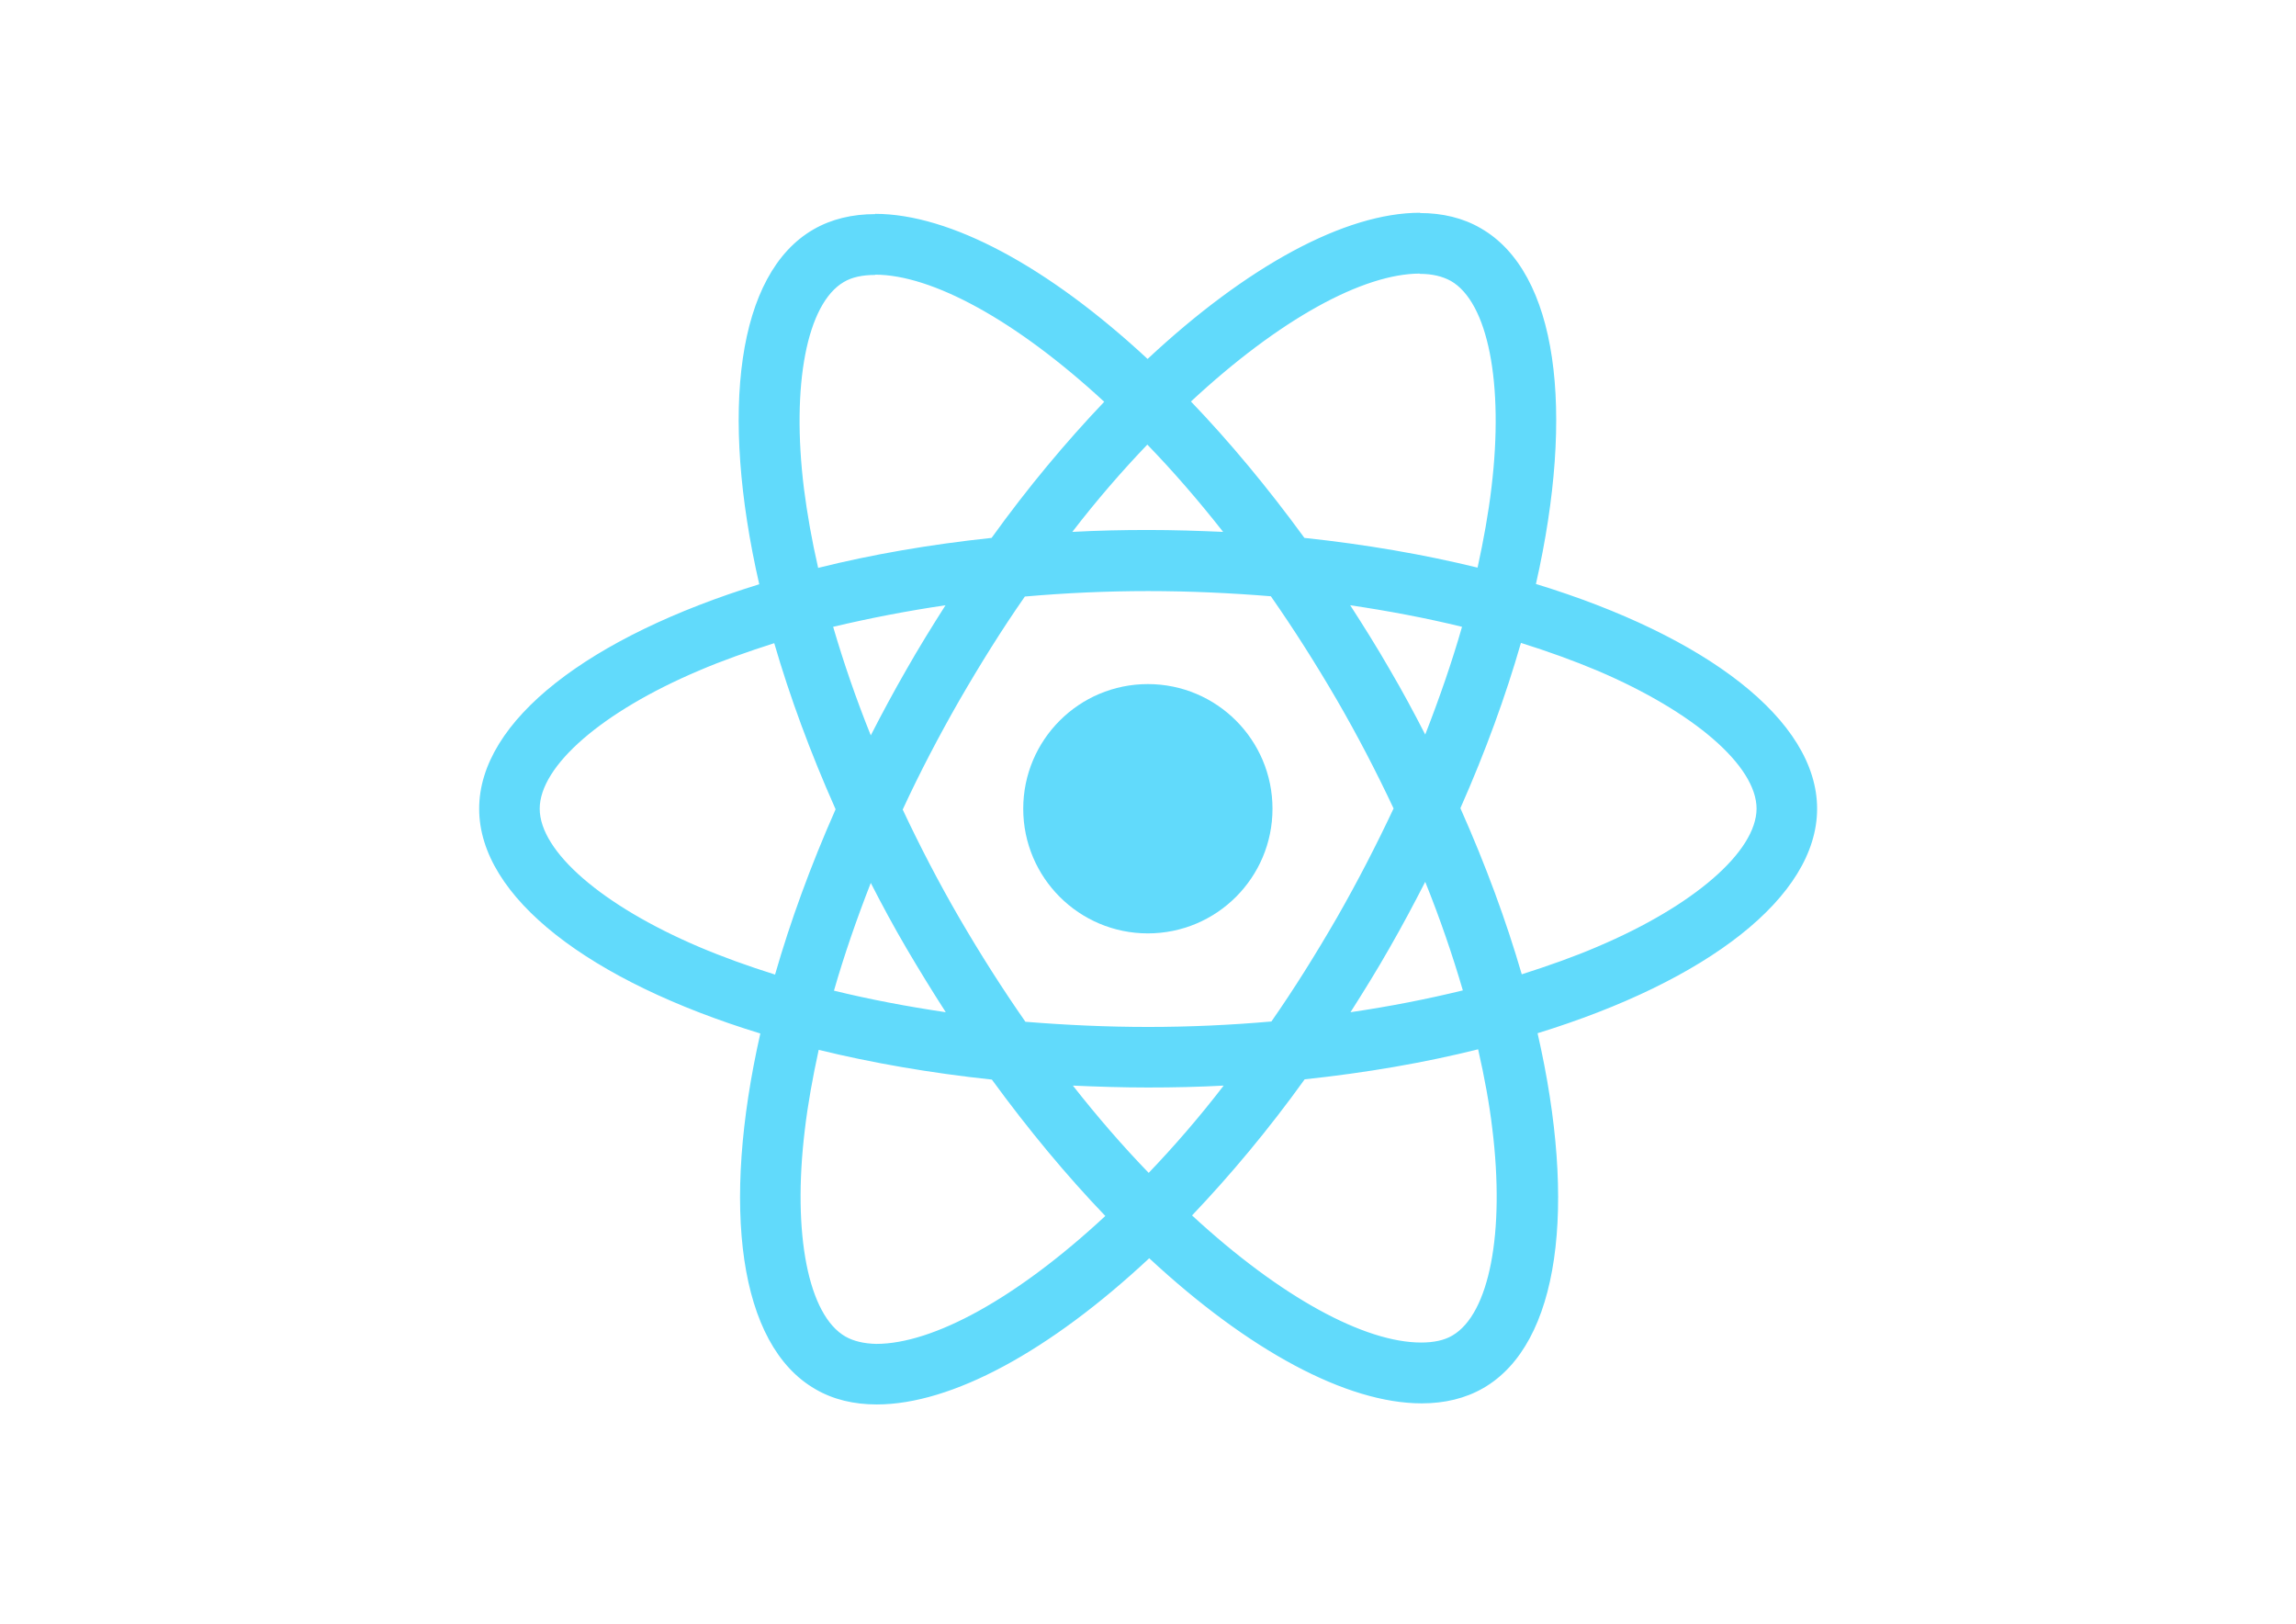
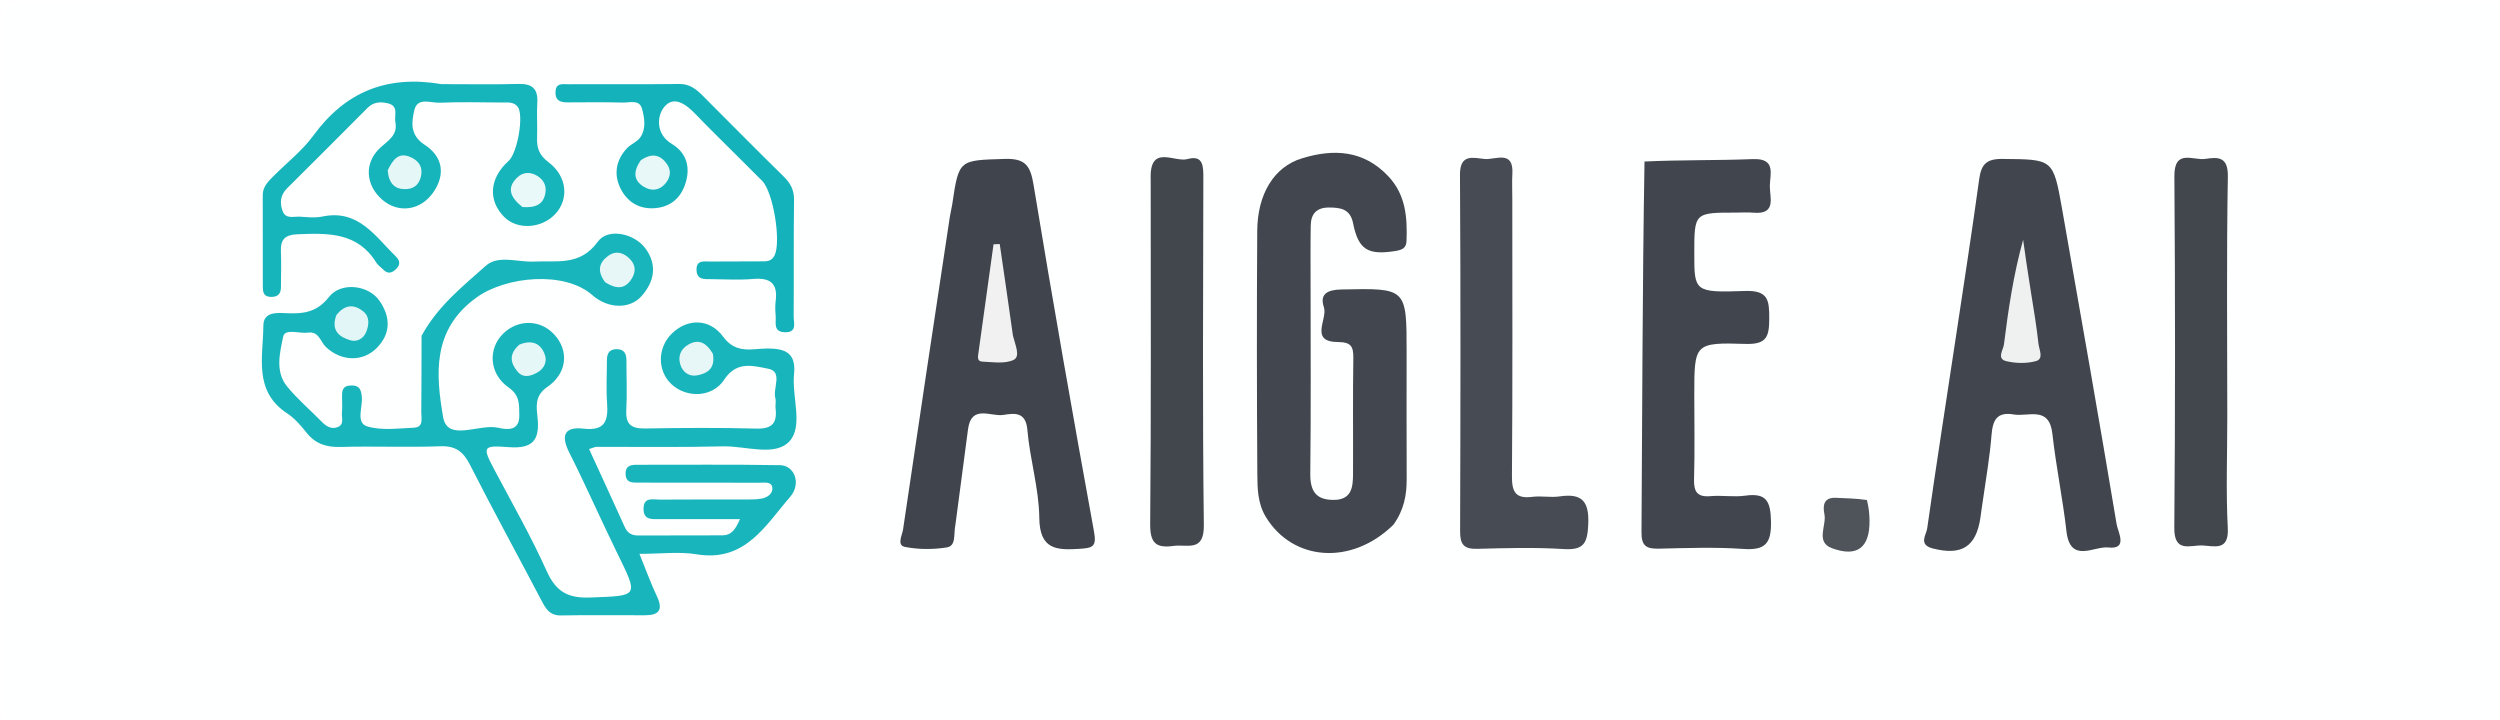
- <svg xmlns="http://www.w3.org/2000/svg" viewBox="0 0 841.9 595.3">
-   <g fill="#61DAFB">
-     <path d="M666.3 296.5c0-32.5-40.7-63.3-103.1-82.4 14.4-63.6 8-114.2-20.2-130.4-6.5-3.8-14.1-5.6-22.4-5.6v22.3c4.6 0 8.3.9 11.4 2.6 13.6 7.8 19.5 37.5 14.9 75.7-1.1 9.4-2.9 19.3-5.1 29.4-19.6-4.8-41-8.5-63.5-10.9-13.5-18.5-27.5-35.3-41.6-50 32.6-30.3 63.2-46.9 84-46.9V78c-27.5 0-63.5 19.6-99.9 53.6-36.4-33.8-72.4-53.2-99.9-53.2v22.3c20.7 0 51.4 16.5 84 46.6-14 14.7-28 31.4-41.3 49.9-22.6 2.4-44 6.1-63.6 11-2.3-10-4-19.7-5.2-29-4.7-38.2 1.1-67.9 14.6-75.8 3-1.8 6.9-2.6 11.5-2.6V78.5c-8.4 0-16 1.8-22.6 5.6-28.1 16.2-34.4 66.7-19.9 130.1-62.2 19.2-102.7 49.9-102.7 82.3 0 32.5 40.7 63.3 103.1 82.4-14.4 63.6-8 114.2 20.2 130.4 6.5 3.8 14.1 5.6 22.5 5.6 27.5 0 63.5-19.6 99.9-53.6 36.4 33.8 72.4 53.2 99.9 53.2 8.4 0 16-1.8 22.6-5.6 28.1-16.2 34.4-66.7 19.9-130.1 62-19.1 102.5-49.9 102.5-82.3zm-130.2-66.7c-3.7 12.9-8.3 26.2-13.5 39.5-4.1-8-8.4-16-13.1-24-4.6-8-9.5-15.8-14.4-23.4 14.2 2.1 27.9 4.7 41 7.9zm-45.8 106.5c-7.8 13.5-15.8 26.3-24.1 38.2-14.9 1.3-30 2-45.2 2-15.1 0-30.2-.7-45-1.9-8.3-11.9-16.4-24.6-24.2-38-7.6-13.1-14.5-26.4-20.8-39.8 6.2-13.4 13.2-26.8 20.7-39.9 7.8-13.5 15.8-26.3 24.1-38.2 14.9-1.3 30-2 45.2-2 15.1 0 30.2.7 45 1.9 8.3 11.9 16.4 24.6 24.2 38 7.6 13.1 14.5 26.4 20.8 39.8-6.3 13.4-13.2 26.8-20.7 39.9zm32.3-13c5.4 13.4 10 26.8 13.8 39.8-13.1 3.2-26.9 5.9-41.2 8 4.9-7.7 9.8-15.6 14.4-23.7 4.6-8 8.9-16.1 13-24.1zM421.2 430c-9.3-9.6-18.6-20.3-27.8-32 9 .4 18.2.7 27.5.7 9.4 0 18.7-.2 27.8-.7-9 11.7-18.3 22.4-27.5 32zm-74.4-58.9c-14.2-2.1-27.9-4.7-41-7.9 3.7-12.9 8.3-26.2 13.5-39.5 4.1 8 8.4 16 13.1 24 4.7 8 9.5 15.8 14.4 23.4zM420.7 163c9.3 9.6 18.6 20.3 27.8 32-9-.4-18.2-.7-27.5-.7-9.4 0-18.7.2-27.8.7 9-11.7 18.3-22.4 27.5-32zm-74 58.9c-4.9 7.7-9.8 15.6-14.4 23.7-4.6 8-8.9 16-13 24-5.4-13.4-10-26.8-13.8-39.8 13.1-3.1 26.9-5.8 41.2-7.9zm-90.5 125.2c-35.4-15.1-58.3-34.9-58.3-50.6 0-15.7 22.9-35.6 58.3-50.6 8.6-3.7 18-7 27.7-10.1 5.7 19.6 13.2 40 22.5 60.9-9.2 20.8-16.6 41.1-22.2 60.6-9.9-3.1-19.3-6.5-28-10.2zM310 490c-13.6-7.8-19.5-37.5-14.9-75.7 1.1-9.4 2.9-19.3 5.1-29.4 19.6 4.8 41 8.5 63.5 10.9 13.5 18.5 27.5 35.3 41.6 50-32.6 30.3-63.2 46.9-84 46.9-4.5-.1-8.3-1-11.3-2.7zm237.2-76.2c4.7 38.2-1.1 67.9-14.6 75.8-3 1.8-6.9 2.6-11.5 2.6-20.7 0-51.4-16.5-84-46.6 14-14.7 28-31.4 41.3-49.9 22.6-2.4 44-6.1 63.6-11 2.3 10.1 4.1 19.8 5.2 29.1zm38.5-66.7c-8.6 3.7-18 7-27.7 10.1-5.7-19.6-13.2-40-22.5-60.9 9.2-20.8 16.6-41.1 22.2-60.6 9.9 3.1 19.3 6.5 28.1 10.2 35.4 15.1 58.3 34.9 58.3 50.6-.1 15.7-23 35.6-58.4 50.6zM320.8 78.4z" />
-     <circle cx="420.9" cy="296.5" r="45.7" />
-     <path d="M520.5 78.1z" />
-   </g>
+ <svg xmlns="http://www.w3.org/2000/svg" version="1.1" id="Layer_1" x="0px" y="0px" width="100%" viewBox="0 0 504 145" enable-background="new 0 0 504 145" xml:space="preserve">
+   <path fill="#FEFFFF" opacity="1" stroke="none" d=" M330,146   C221.333,146 113.167,145.979 5,146.095   C1.576,146.099 0.891,145.425 0.902,142   C1.048,96.167 1.036,50.333 0.917,4.5   C0.909,1.517 1.518,0.917 4.5,0.919   C170.167,1.01 335.833,1.01 501.5,0.919   C504.481,0.917 505.091,1.516 505.083,4.5   C504.964,50.5 504.964,96.5 505.083,142.5   C505.091,145.482 504.483,146.089 501.5,146.083   C444.5,145.971 387.5,146 330,146  z" />
+   <path fill="#18B5BC" opacity="1" stroke="none" d=" M84.987,67.703   C88.242,61.712 93.265,57.749 97.929,53.588   C100.459,51.332 104.368,52.895 107.648,52.733   C112.281,52.505 116.955,53.661 120.506,48.734   C122.556,45.89 127.898,47.023 130.163,50.143   C132.561,53.448 131.899,56.808 129.332,59.701   C126.919,62.419 122.496,62.216 119.419,59.498   C113.843,54.573 102.074,55.689 96.142,59.92   C87.005,66.438 87.885,75.589 89.331,84.081   C90.201,89.189 96.674,85.325 100.507,86.246   C102.248,86.664 104.781,86.932 104.69,83.665   C104.631,81.558 104.861,79.745 102.526,78.109   C98.567,75.334 98.357,70.289 101.422,67.277   C104.404,64.345 108.859,64.382 111.669,67.362   C114.746,70.626 114.411,75.224 110.322,78.022   C107.736,79.793 108.15,82.035 108.373,84.188   C108.842,88.695 107.422,90.513 102.604,90.147   C97.201,89.737 97.215,90.061 99.739,94.829   C103.304,101.567 107.1,108.206 110.222,115.146   C112.083,119.285 114.477,120.628 118.962,120.459   C128.825,120.088 128.778,120.375 124.401,111.444   C121.115,104.738 118.119,97.887 114.758,91.219   C112.977,87.685 113.868,85.978 117.663,86.418   C122.073,86.929 122.646,84.717 122.385,81.178   C122.177,78.36 122.358,75.514 122.35,72.681   C122.347,71.341 122.773,70.392 124.311,70.391   C125.832,70.391 126.293,71.308 126.29,72.663   C126.283,75.996 126.448,79.338 126.259,82.66   C126.096,85.538 127.259,86.427 130.024,86.381   C137.522,86.255 145.027,86.204 152.521,86.404   C155.716,86.49 156.706,85.221 156.353,82.308   C156.274,81.651 156.49,80.935 156.316,80.317   C155.738,78.272 157.922,74.901 154.844,74.329   C152.011,73.802 148.551,72.647 146.02,76.513   C143.613,80.19 138.458,80.27 135.435,77.514   C132.506,74.844 132.49,70.18 135.4,67.291   C138.517,64.197 143.025,64.105 145.81,67.907   C148.431,71.486 151.738,70.244 154.816,70.256   C158.551,70.27 160.488,71.334 160.079,75.432   C159.619,80.034 161.978,85.9 159.152,88.968   C156.247,92.121 150.319,89.869 145.728,89.985   C137.233,90.2 128.73,90.06 120.23,90.084   C119.928,90.085 119.626,90.26 118.757,90.53   C121.176,95.803 123.589,101.006 125.944,106.235   C126.5,107.47 127.354,107.96 128.665,107.954   C134.331,107.928 139.998,107.955 145.664,107.925   C147.401,107.915 148.263,106.804 149.175,104.656   C143.431,104.656 138.167,104.656 132.903,104.656   C131.391,104.656 129.726,104.858 129.738,102.574   C129.751,100.102 131.649,100.733 133.01,100.721   C138.676,100.669 144.343,100.707 150.009,100.692   C151.171,100.69 152.354,100.726 153.49,100.526   C154.706,100.313 155.89,99.52 155.691,98.238   C155.506,97.046 154.1,97.319 153.144,97.316   C145.978,97.294 138.811,97.303 131.645,97.301   C130.478,97.3 129.311,97.295 128.145,97.289   C127.059,97.283 126.212,97.048 126.125,95.693   C126.021,94.087 126.897,93.699 128.26,93.7   C137.927,93.714 147.595,93.612 157.259,93.778   C160.166,93.828 161.62,97.493 159.263,100.208   C154.302,105.921 150.215,113.358 140.469,111.752   C136.915,111.166 133.183,111.657 128.91,111.657   C130.218,114.863 131.211,117.623 132.457,120.263   C133.717,122.93 132.844,124.028 130.098,124.036   C124.431,124.05 118.763,123.963 113.099,124.072   C110.788,124.117 110.011,122.681 109.127,120.996   C104.355,111.902 99.416,102.895 94.769,93.739   C93.402,91.045 91.875,89.844 88.73,89.966   C82.073,90.222 75.396,89.912 68.735,90.105   C65.836,90.189 63.602,89.518 61.777,87.204   C60.651,85.774 59.389,84.324 57.89,83.336   C51.042,78.828 53.054,71.932 53.092,65.663   C53.108,62.887 55.703,63.041 57.673,63.134   C61.062,63.294 63.838,63.037 66.326,59.864   C68.743,56.781 74.271,57.45 76.475,60.601   C78.675,63.746 78.922,67.119 75.97,70.134   C73.156,73.009 68.814,72.869 65.727,69.983   C64.6,68.929 64.314,66.742 62.1,67.059   C60.357,67.309 57.437,66.144 57.086,67.869   C56.423,71.12 55.415,74.907 57.883,77.922   C59.982,80.486 62.554,82.661 64.883,85.042   C65.759,85.937 66.75,86.562 67.978,86.141   C69.509,85.616 68.823,84.189 68.933,83.13   C69.036,82.141 68.969,81.132 68.956,80.133   C68.94,78.912 68.947,77.799 70.656,77.713   C72.454,77.622 72.825,78.502 72.952,80.116   C73.11,82.141 71.712,85.25 74.019,85.956   C76.919,86.844 80.283,86.356 83.437,86.223   C85.451,86.138 84.917,84.338 84.931,83.127   C84.989,78.128 84.96,73.128 84.987,67.703  z" />
+   <path fill="#42474F" opacity="1" stroke="none" d=" M280.906,105.787   C272.465,114.077 260.594,113.145 255.181,104.195   C253.531,101.466 253.495,98.455 253.477,95.519   C253.373,79.199 253.358,62.878 253.458,46.558   C253.503,39.131 256.814,33.658 262.462,31.922   C268.82,29.967 274.908,30.235 279.897,35.546   C283.401,39.278 283.731,43.826 283.557,48.558   C283.502,50.044 282.654,50.384 281.313,50.6   C275.747,51.494 273.843,50.335 272.771,44.969   C272.215,42.181 270.331,41.84 267.957,41.834   C265.396,41.829 264.285,43.116 264.244,45.468   C264.176,49.297 264.214,53.128 264.214,56.958   C264.212,69.782 264.307,82.606 264.153,95.428   C264.11,98.971 265.257,100.8 268.901,100.78   C272.475,100.761 272.756,98.239 272.77,95.628   C272.811,87.801 272.707,79.972 272.832,72.147   C272.87,69.831 272.301,68.966 269.818,68.96   C263.839,68.946 267.701,64.329 266.897,61.941   C265.978,59.214 267.665,58.414 270.434,58.356   C283.576,58.084 283.575,57.998 283.575,71.059   C283.575,79.553 283.549,88.046 283.587,96.539   C283.602,99.774 283.057,102.807 280.906,105.787  z" />
+   <path fill="#40454D" opacity="1" stroke="none" d=" M192.617,105.744   C192.193,107.68 192.849,110.05 190.851,110.365   C188.105,110.799 185.158,110.791 182.438,110.259   C180.732,109.925 181.887,107.889 182.054,106.749   C185.141,85.719 188.323,64.704 191.491,43.687   C191.615,42.866 191.842,42.061 191.963,41.24   C193.315,32.101 193.319,32.326 202.564,32.038   C206.662,31.911 207.721,33.347 208.358,37.215   C212.203,60.586 216.317,83.914 220.561,107.217   C221.105,110.204 220.274,110.469 217.74,110.637   C213.025,110.949 209.59,110.843 209.52,104.389   C209.457,98.48 207.624,92.612 207.122,86.679   C206.802,82.883 204.397,83.325 202.246,83.652   C199.729,84.034 195.814,81.486 195.153,86.548   C194.336,92.807 193.491,99.062 192.617,105.744  z" />
+   <path fill="#41454D" opacity="1" stroke="none" d=" M399.736,100.978   C399.508,102.394 399.399,103.384 399.252,104.368   C398.37,110.274 395.451,112.064 389.622,110.56   C386.697,109.806 388.34,107.81 388.515,106.578   C390.359,93.601 392.389,80.651 394.343,67.69   C395.927,57.187 397.551,46.689 398.998,36.168   C399.404,33.214 400.363,32.008 403.67,32.041   C413.865,32.14 413.922,31.955 415.714,42.112   C419.452,63.306 423.174,84.503 426.721,105.729   C426.974,107.241 429.08,110.835 425.02,110.372   C422.191,110.049 417.349,113.698 416.598,107.108   C415.85,100.537 414.495,94.036 413.763,87.464   C413.127,81.756 408.949,84.064 405.942,83.553   C402.568,82.98 401.725,84.72 401.491,87.708   C401.155,92.006 400.409,96.271 399.736,100.978  z" />
+   <path fill="#41464E" opacity="1" stroke="none" d=" M331.532,32.559   C339.052,32.212 346.224,32.361 353.379,32.074   C358.076,31.885 356.845,35.08 356.799,37.452   C356.754,39.76 358.232,43.308 353.473,42.876   C352.316,42.771 351.141,42.861 349.975,42.861   C341.569,42.862 341.569,42.862 341.57,51.16   C341.571,58.733 341.581,59.027 351.769,58.66   C356.485,58.49 356.694,60.535 356.678,64.202   C356.662,67.739 356.269,69.469 351.94,69.334   C341.578,69.011 341.569,69.271 341.57,79.622   C341.57,85.288 341.681,90.958 341.522,96.619   C341.45,99.183 342.191,100.256 344.869,100.022   C347.185,99.819 349.57,100.247 351.857,99.923   C356.173,99.311 356.955,101.128 357.031,105.147   C357.115,109.593 355.873,110.974 351.442,110.665   C345.804,110.271 340.114,110.479 334.451,110.611   C332.006,110.668 330.905,110.144 330.924,107.348   C331.087,82.522 331.111,57.695 331.532,32.559  z" />
+   <path fill="#474B53" opacity="1" stroke="none" d=" M304.88,40.071   C304.88,59.046 304.955,77.532 304.81,96.017   C304.784,99.235 305.598,100.587 308.929,100.161   C310.732,99.93 312.621,100.342 314.413,100.076   C318.928,99.407 320.39,101.035 320.193,105.679   C320.034,109.434 319.346,110.951 315.261,110.692   C309.455,110.323 303.606,110.492 297.781,110.645   C295.139,110.714 294.351,109.757 294.359,107.176   C294.433,83.195 294.482,59.213 294.331,35.232   C294.304,30.857 297.124,31.856 299.322,32.054   C301.458,32.246 305.2,30.141 304.893,35.087   C304.801,36.58 304.88,38.083 304.88,40.071  z" />
+   <path fill="#42474E" opacity="1" stroke="none" d=" M231.979,36.149   C231.699,28.949 236.772,32.797 239.385,32.069   C242.644,31.161 242.598,33.625 242.594,35.946   C242.559,59.248 242.408,82.551 242.694,105.849   C242.761,111.4 239.372,109.668 236.572,110.059   C232.915,110.568 231.843,109.374 231.877,105.537   C232.082,82.57 231.979,59.601 231.979,36.149  z" />
+   <path fill="#42474E" opacity="1" stroke="none" d=" M449.021,84   C449.021,91.822 448.738,99.159 449.123,106.46   C449.369,111.144 446.414,110.076 444.009,109.968   C441.591,109.86 438.294,111.533 438.338,106.424   C438.541,82.796 438.526,59.164 438.355,35.536   C438.315,29.932 442.156,32.399 444.555,32.039   C447.055,31.664 449.206,31.478 449.135,35.577   C448.856,51.547 449.021,67.525 449.021,84  z" />
+   <path fill="#16B4BB" opacity="1" stroke="none" d=" M89.004,16.96   C94.498,16.961 99.496,17.059 104.488,16.923   C107.265,16.846 108.486,17.857 108.319,20.689   C108.182,23.013 108.362,25.353 108.273,27.681   C108.194,29.778 108.641,31.242 110.563,32.687   C114.347,35.531 114.732,40.116 111.984,43.101   C109.235,46.086 104.346,46.406 101.686,43.774   C98.322,40.446 98.661,35.894 102.531,32.449   C104.33,30.847 105.66,23.159 104.367,21.518   C103.54,20.468 102.272,20.673 101.134,20.666   C96.971,20.639 92.802,20.526 88.647,20.708   C86.859,20.787 84.139,19.512 83.522,22.232   C82.972,24.655 82.598,27.245 85.63,29.208   C89.135,31.477 89.927,35.017 87.387,38.726   C84.825,42.465 80.317,43.088 77.054,40.252   C73.671,37.311 73.363,32.818 76.671,29.774   C78.294,28.281 80.219,27.248 79.705,24.613   C79.443,23.274 80.42,21.408 78.29,20.855   C76.811,20.471 75.333,20.508 74.114,21.732   C68.711,27.157 63.304,32.579 57.868,37.971   C56.492,39.337 56.373,40.938 56.982,42.567   C57.604,44.233 59.22,43.608 60.458,43.683   C61.951,43.774 63.509,43.967 64.943,43.662   C72.243,42.113 75.626,47.628 79.811,51.719   C80.663,52.552 80.751,53.368 79.823,54.264   C78.955,55.103 78.155,55.249 77.266,54.349   C76.799,53.875 76.196,53.49 75.857,52.94   C72.082,46.809 66.148,46.985 60.025,47.225   C57.352,47.33 56.516,48.334 56.632,50.806   C56.741,53.132 56.622,55.468 56.642,57.799   C56.654,59.253 56.013,59.912 54.533,59.854   C53.107,59.799 52.989,58.806 52.985,57.791   C52.962,51.63 52.973,45.469 52.97,39.307   C52.97,37.635 54.066,36.584 55.122,35.521   C57.821,32.804 60.932,30.393 63.166,27.338   C69.561,18.59 77.868,15.072 89.004,16.96  z" />
+   <path fill="#14B3BB" opacity="1" stroke="none" d=" M148.091,30.912   C145.37,28.189 142.854,25.759 140.442,23.23   C138.485,21.179 135.878,19.014 133.818,21.676   C132.468,23.419 132.144,27.032 135.444,29.017   C138.578,30.903 139.248,33.967 138.089,37.269   C137.069,40.172 134.869,41.858 131.693,41.988   C128.49,42.119 126.197,40.403 124.971,37.73   C123.714,34.988 124.246,32.154 126.407,29.878   C127.197,29.045 128.462,28.599 129.087,27.686   C130.294,25.922 129.944,23.782 129.427,21.917   C128.895,19.997 126.933,20.715 125.556,20.678   C121.896,20.577 118.232,20.625 114.569,20.64   C113.094,20.646 111.92,20.415 111.992,18.511   C112.063,16.664 113.42,16.987 114.505,16.982   C121.996,16.954 129.489,17.017 136.979,16.932   C139.063,16.909 140.382,18.005 141.691,19.316   C147.101,24.735 152.48,30.186 157.949,35.546   C159.338,36.906 160.107,38.265 160.079,40.301   C159.972,48.124 160.069,55.95 160.002,63.774   C159.991,65.052 160.779,67.063 158.211,66.98   C155.807,66.902 156.495,65.009 156.376,63.651   C156.289,62.66 156.246,61.64 156.376,60.658   C156.843,57.103 155.255,55.942 151.834,56.238   C149.025,56.482 146.178,56.3 143.348,56.279   C142.027,56.27 140.506,56.451 140.422,54.482   C140.33,52.339 141.968,52.738 143.226,52.724   C146.555,52.688 149.886,52.73 153.215,52.691   C154.333,52.678 155.512,52.852 156.171,51.46   C157.496,48.66 155.89,38.718 153.644,36.453   C151.887,34.68 150.11,32.925 148.091,30.912  z" />
+   <path fill="#4F535A" opacity="1" stroke="none" d=" M376.372,100.802   C376.768,102.404 376.888,103.714 376.897,105.025   C376.934,110.379 374.428,112.391 369.343,110.526   C365.926,109.272 368.284,105.968 367.801,103.646   C367.461,102.016 367.586,100.231 370.13,100.359   C372.099,100.458 374.074,100.463 376.372,100.802  z" />
+   <path fill="#E2F6F7" opacity="1" stroke="none" d=" M67.803,63.535   C69.589,61.27 71.44,61.348 73.225,62.771   C74.588,63.858 74.39,65.494 73.839,66.898   C73.305,68.259 71.98,69.009 70.601,68.592   C68.388,67.923 66.68,66.655 67.803,63.535  z" />
+   <path fill="#E7F7F8" opacity="1" stroke="none" d=" M122.018,56.912   C120.301,54.655 120.756,52.925 122.613,51.584   C124.181,50.451 125.718,50.915 126.988,52.214   C128.168,53.42 128.228,54.798 127.333,56.215   C126.002,58.321 124.262,58.338 122.018,56.912  z" />
+   <path fill="#E7F7F8" opacity="1" stroke="none" d=" M143.714,71.319   C144.268,74.308 142.551,75.323 140.49,75.682   C138.905,75.957 137.596,75.024 137.13,73.418   C136.671,71.838 137.202,70.447 138.615,69.564   C140.733,68.238 142.354,68.982 143.714,71.319  z" />
+   <path fill="#E6F7F8" opacity="1" stroke="none" d=" M104.719,69.467   C107.29,68.436 108.954,69.246 109.788,71.357   C110.388,72.876 109.752,74.294 108.304,75.107   C106.969,75.856 105.462,76.289 104.295,74.868   C102.906,73.177 102.519,71.376 104.719,69.467  z" />
+   <path fill="#F1F1F2" opacity="1" stroke="none" d=" M204.21,67.673   C204.706,69.638 205.756,71.881 204.338,72.557   C202.579,73.396 200.17,72.988 198.05,72.904   C196.894,72.859 197.155,71.836 197.27,71.017   C198.288,63.762 199.29,56.504 200.297,49.247   C200.714,49.231 201.13,49.215 201.547,49.198   C202.427,55.21 203.307,61.222 204.21,67.673  z" />
+   <path fill="#EFF0F0" opacity="1" stroke="none" d=" M409.387,58.578   C410.019,62.437 410.58,65.873 410.96,69.33   C411.09,70.512 412.096,72.359 410.421,72.808   C408.562,73.307 406.383,73.261 404.492,72.818   C402.46,72.342 403.855,70.551 403.994,69.445   C404.876,62.409 405.905,55.391 407.864,48.341   C408.324,51.615 408.785,54.89 409.387,58.578  z" />
+   <path fill="#E9F8F9" opacity="1" stroke="none" d=" M105.33,41.742   C102.998,39.894 102.002,37.988 104.256,35.8   C105.452,34.639 106.926,34.6 108.34,35.475   C109.558,36.229 110.182,37.359 109.968,38.814   C109.605,41.283 107.896,41.924 105.33,41.742  z" />
+   <path fill="#E6F7F8" opacity="1" stroke="none" d=" M78.157,34.336   C79.249,32.133 80.363,30.569 82.859,31.714   C84.41,32.425 85.18,33.615 84.923,35.247   C84.677,36.806 83.799,38 82.039,38.116   C79.63,38.275 78.378,37.028 78.157,34.336  z" />
+   <path fill="#E8F7F8" opacity="1" stroke="none" d=" M129.16,32.33   C131.507,30.691 133.26,31.266 134.524,33.17   C135.453,34.57 135.077,36.066 133.914,37.245   C132.706,38.47 131.211,38.496 129.829,37.673   C127.67,36.388 127.634,34.574 129.16,32.33  z" />
</svg>
